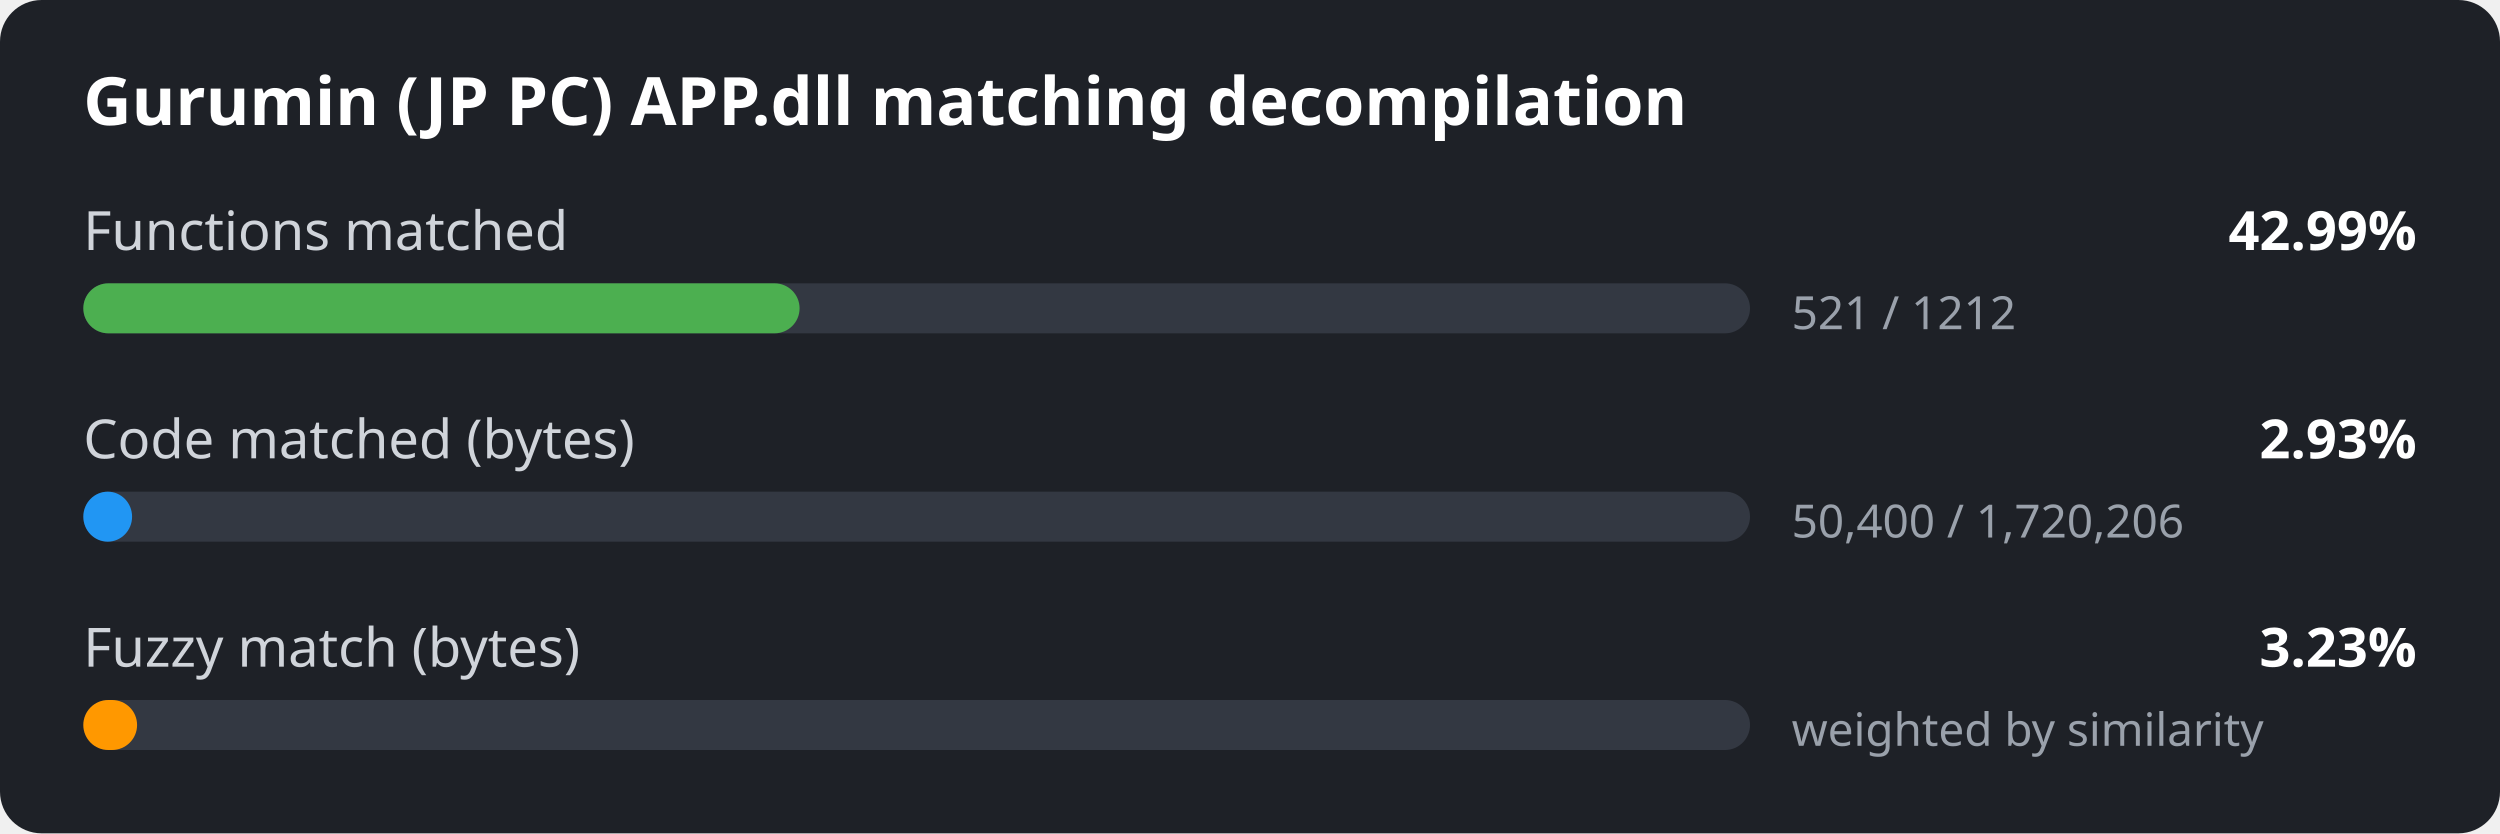
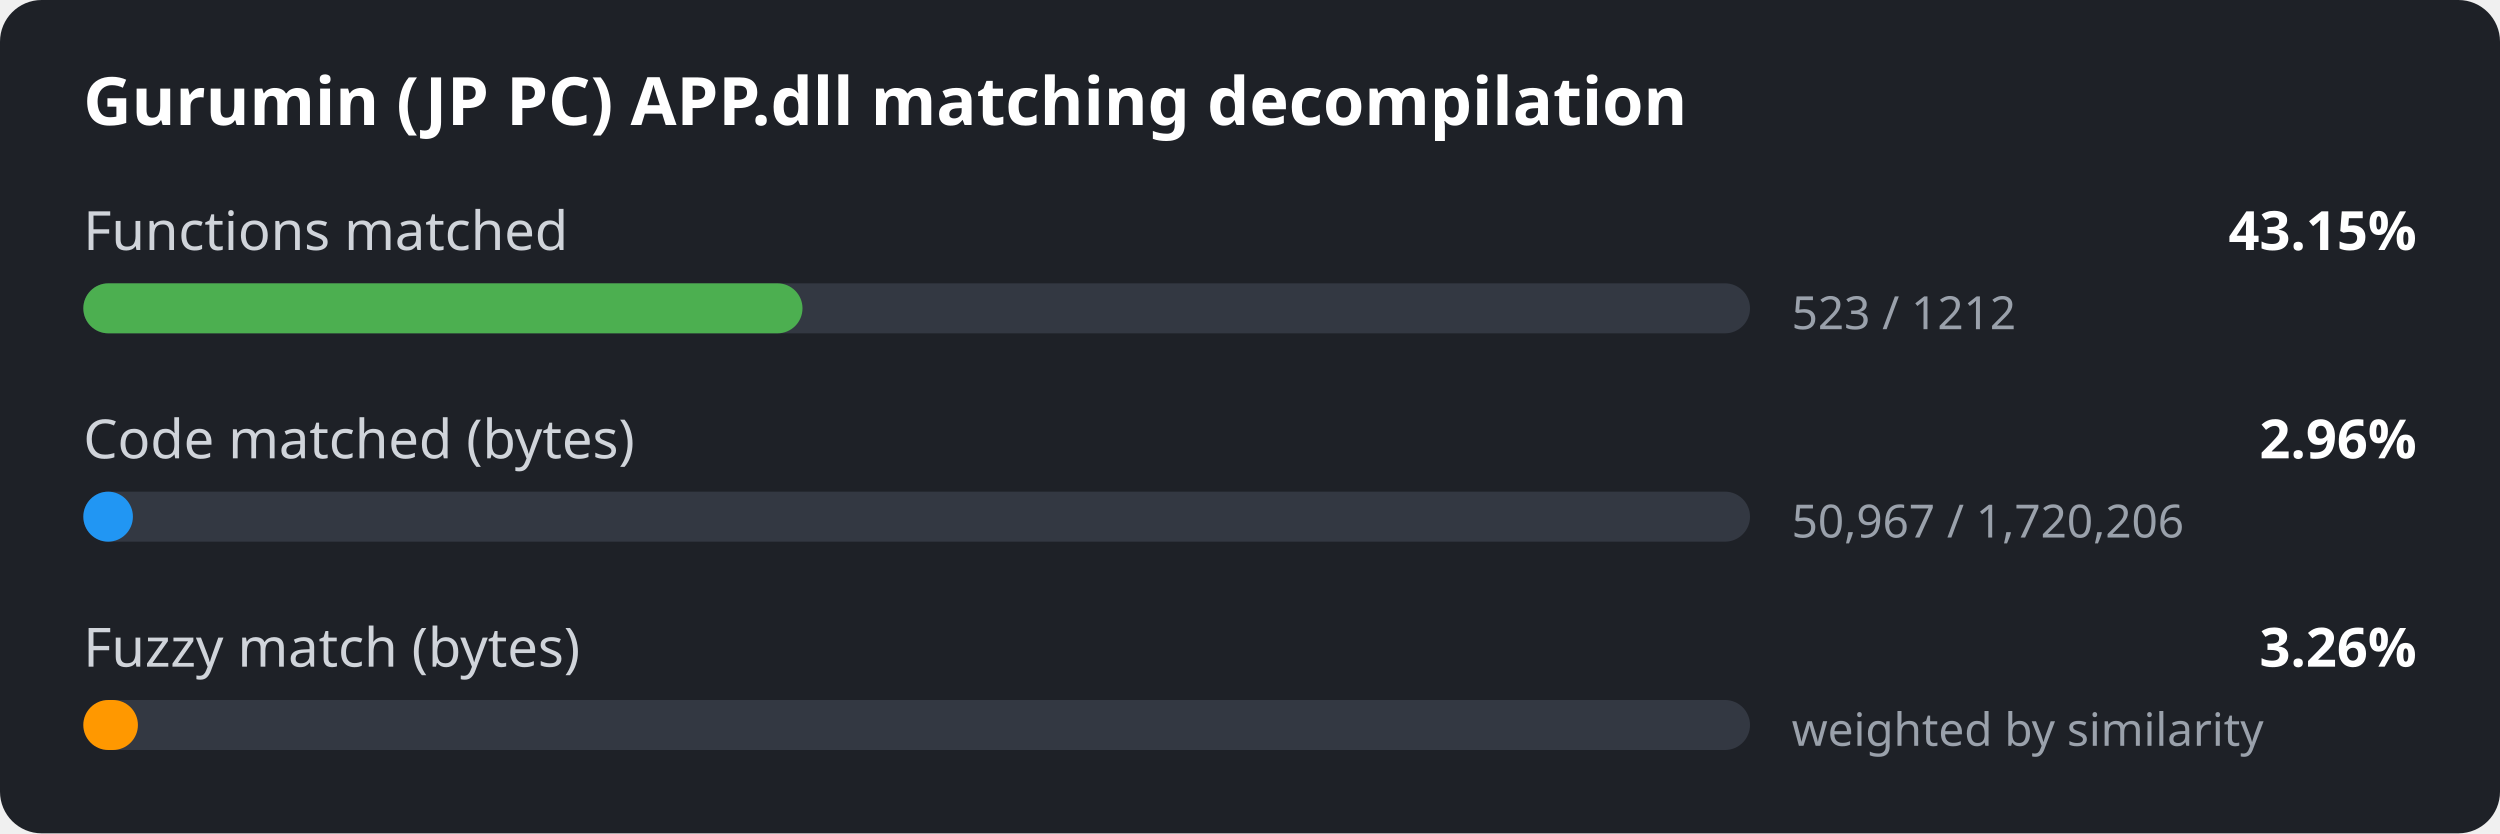
<svg xmlns="http://www.w3.org/2000/svg" width="600" height="200" viewBox="0 0 600 200">
  <style>
.bg { fill: #1e2127; }
.title { font: 600 16px sans-serif; fill: #ffffff; }
.label { font: 13px sans-serif; fill: #d0d4da; }
.value { font: 600 13px sans-serif; fill: #ffffff; }
.detail { font: 11px sans-serif; fill: #9aa1ab; }
.track { fill: #333842; }
</style>
  <rect width="600" height="200" rx="10" class="bg" />
  <text x="20" y="30" class="title">Gurumin (JP PC) APP.dll matching decompilation</text>
  <text x="20" y="60" class="label">Functions matched</text>
-   <text x="580" y="60" class="value" text-anchor="end">42.99%</text>
+   <text x="580" y="60" class="value" text-anchor="end">43.15%</text>
  <rect x="20" y="68" width="400" height="12" rx="6" class="track" />
-   <rect x="20" y="68" width="171.9" height="12" rx="6" fill="#4caf50" />
-   <text x="430" y="79" class="detail">521 / 1212</text>
+   <rect x="20" y="68" width="172.6" height="12" rx="6" fill="#4caf50" />
+   <text x="430" y="79" class="detail">523 / 1212</text>
  <text x="20" y="110" class="label">Code matched (bytes)</text>
-   <text x="580" y="110" class="value" text-anchor="end">2.93%</text>
+   <text x="580" y="110" class="value" text-anchor="end">2.96%</text>
  <rect x="20" y="118" width="400" height="12" rx="6" class="track" />
-   <rect x="20" y="118" width="11.7" height="12" rx="6" fill="#2196f3" />
-   <text x="430" y="129" class="detail">50,400 / 1,720,206</text>
+   <rect x="20" y="118" width="11.9" height="12" rx="6" fill="#2196f3" />
+   <text x="430" y="129" class="detail">50,967 / 1,720,206</text>
  <text x="20" y="160" class="label">Fuzzy match (bytes)</text>
-   <text x="580" y="160" class="value" text-anchor="end">3.23%</text>
+   <text x="580" y="160" class="value" text-anchor="end">3.26%</text>
  <rect x="20" y="168" width="400" height="12" rx="6" class="track" />
-   <rect x="20" y="168" width="12.9" height="12" rx="6" fill="#ff9800" />
+   <rect x="20" y="168" width="13.1" height="12" rx="6" fill="#ff9800" />
  <text x="430" y="179" class="detail">weighted by similarity</text>
</svg>
